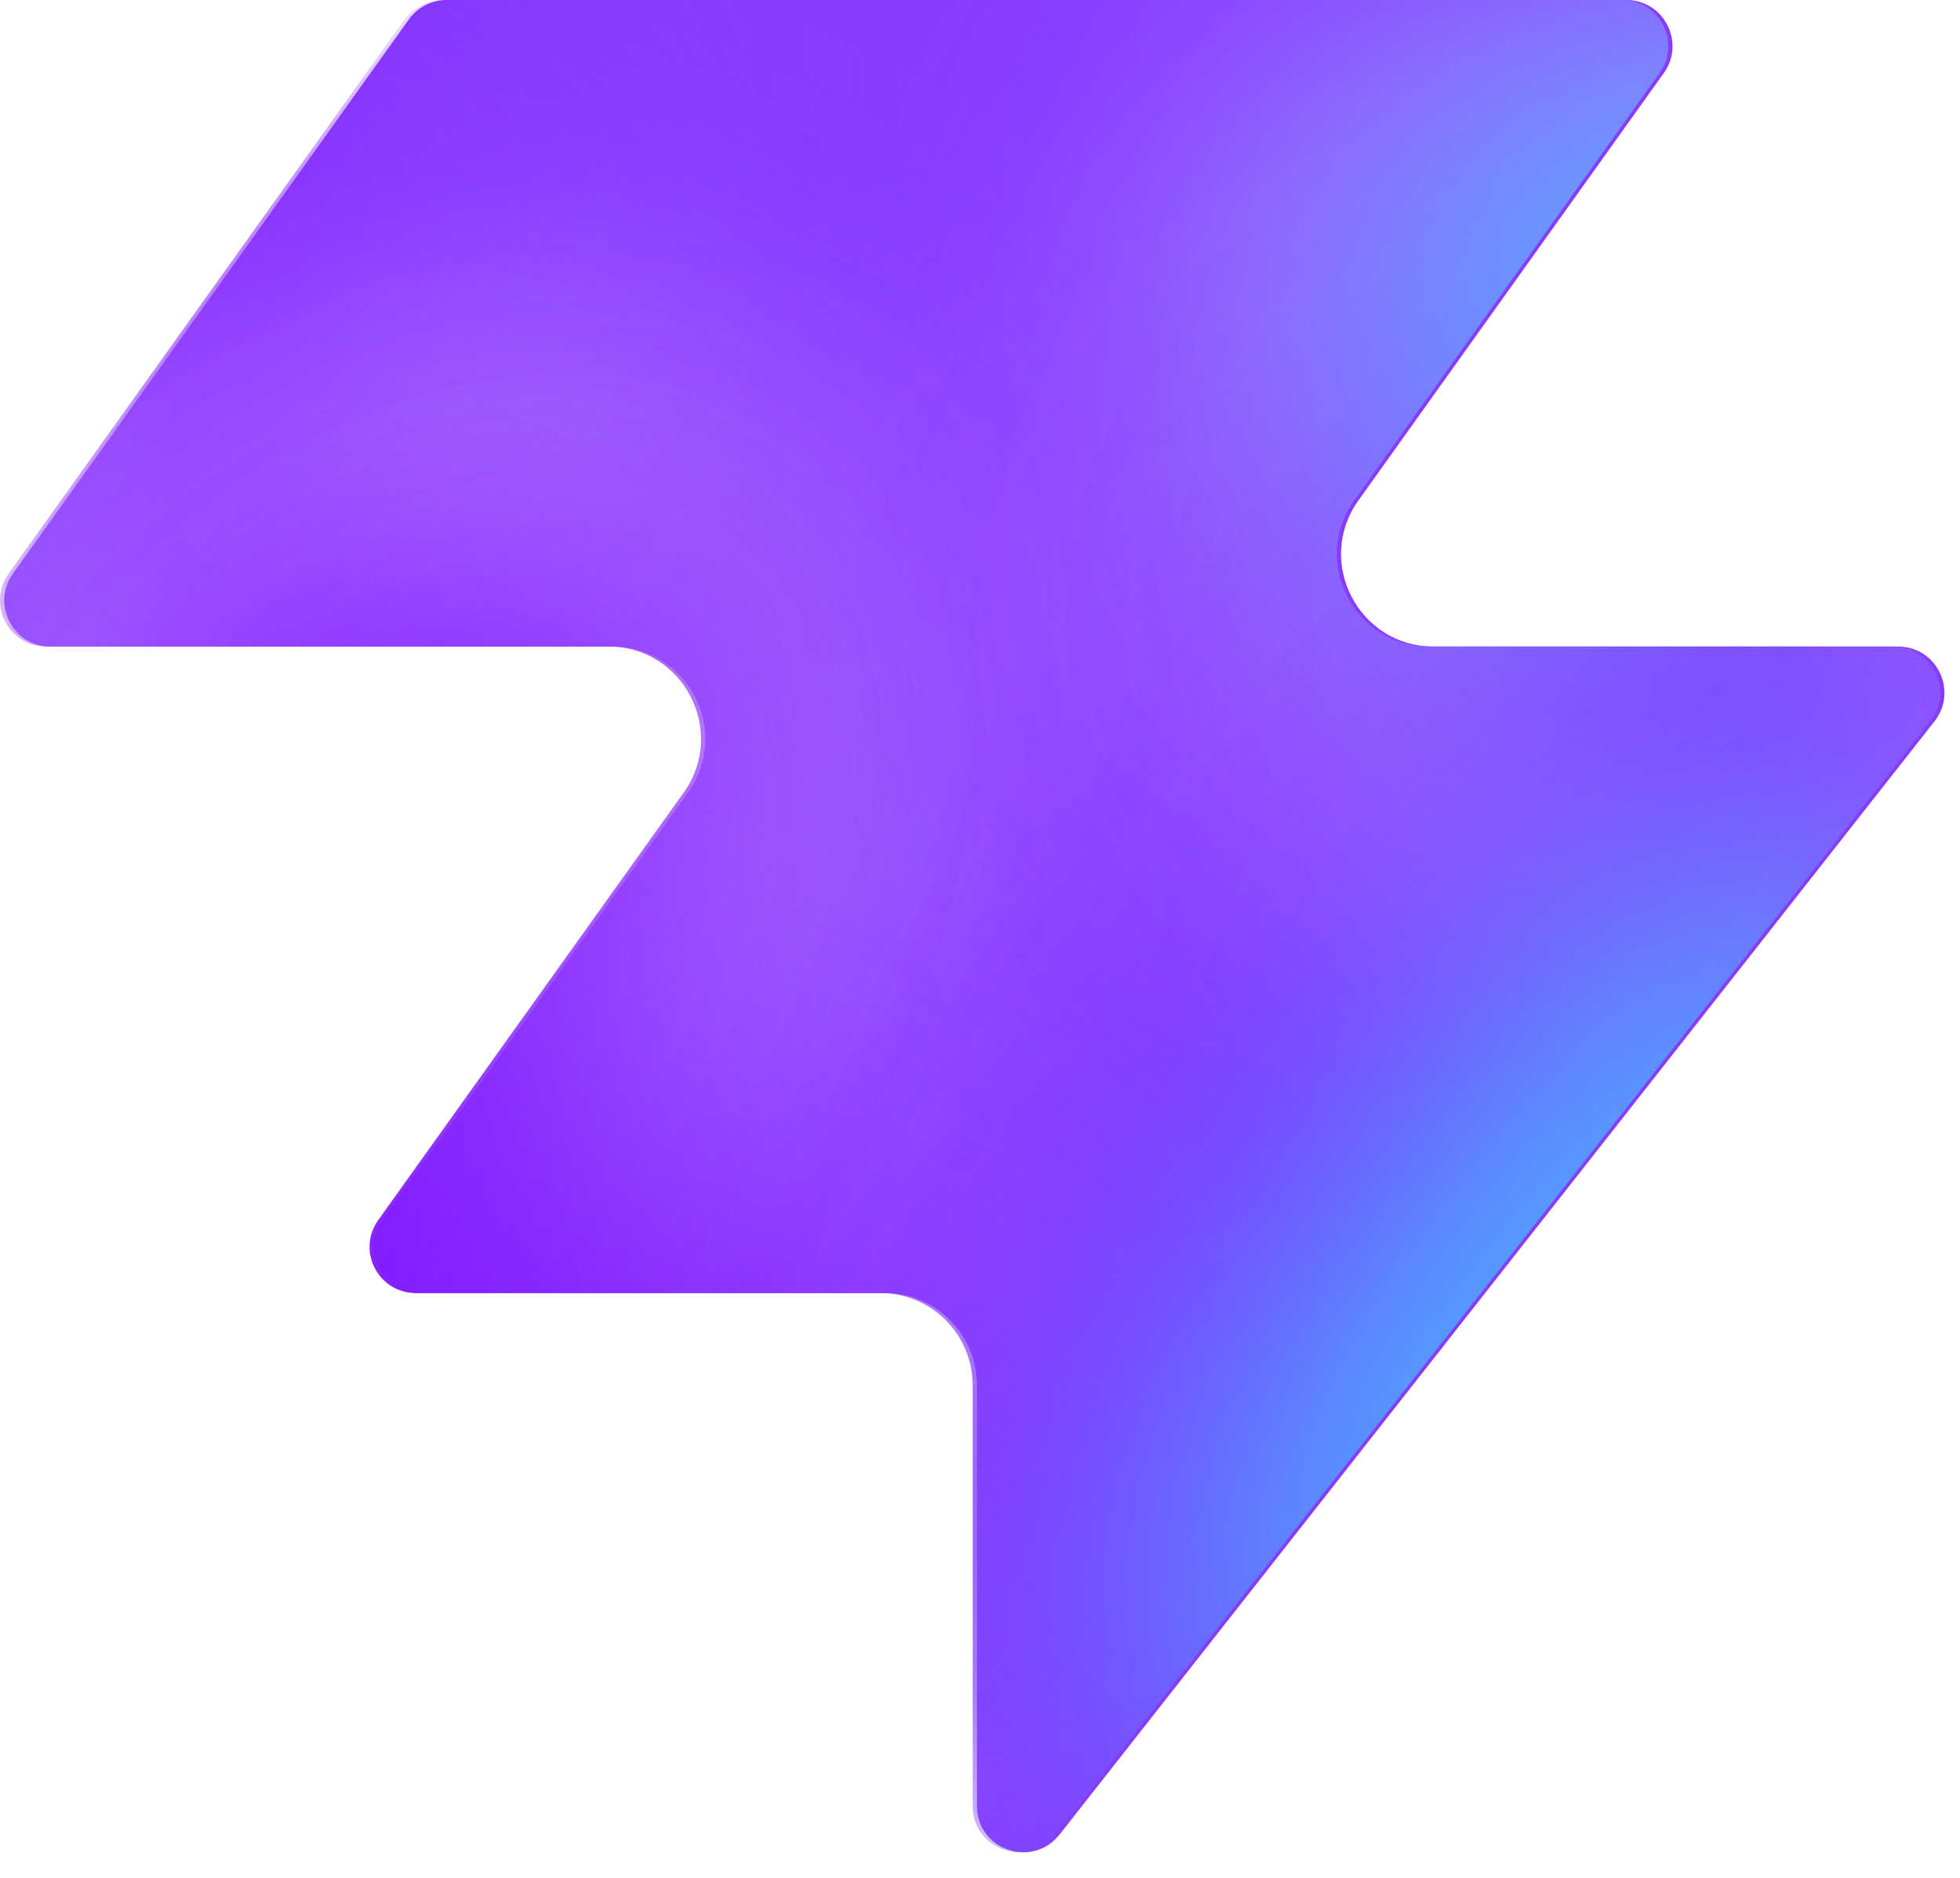
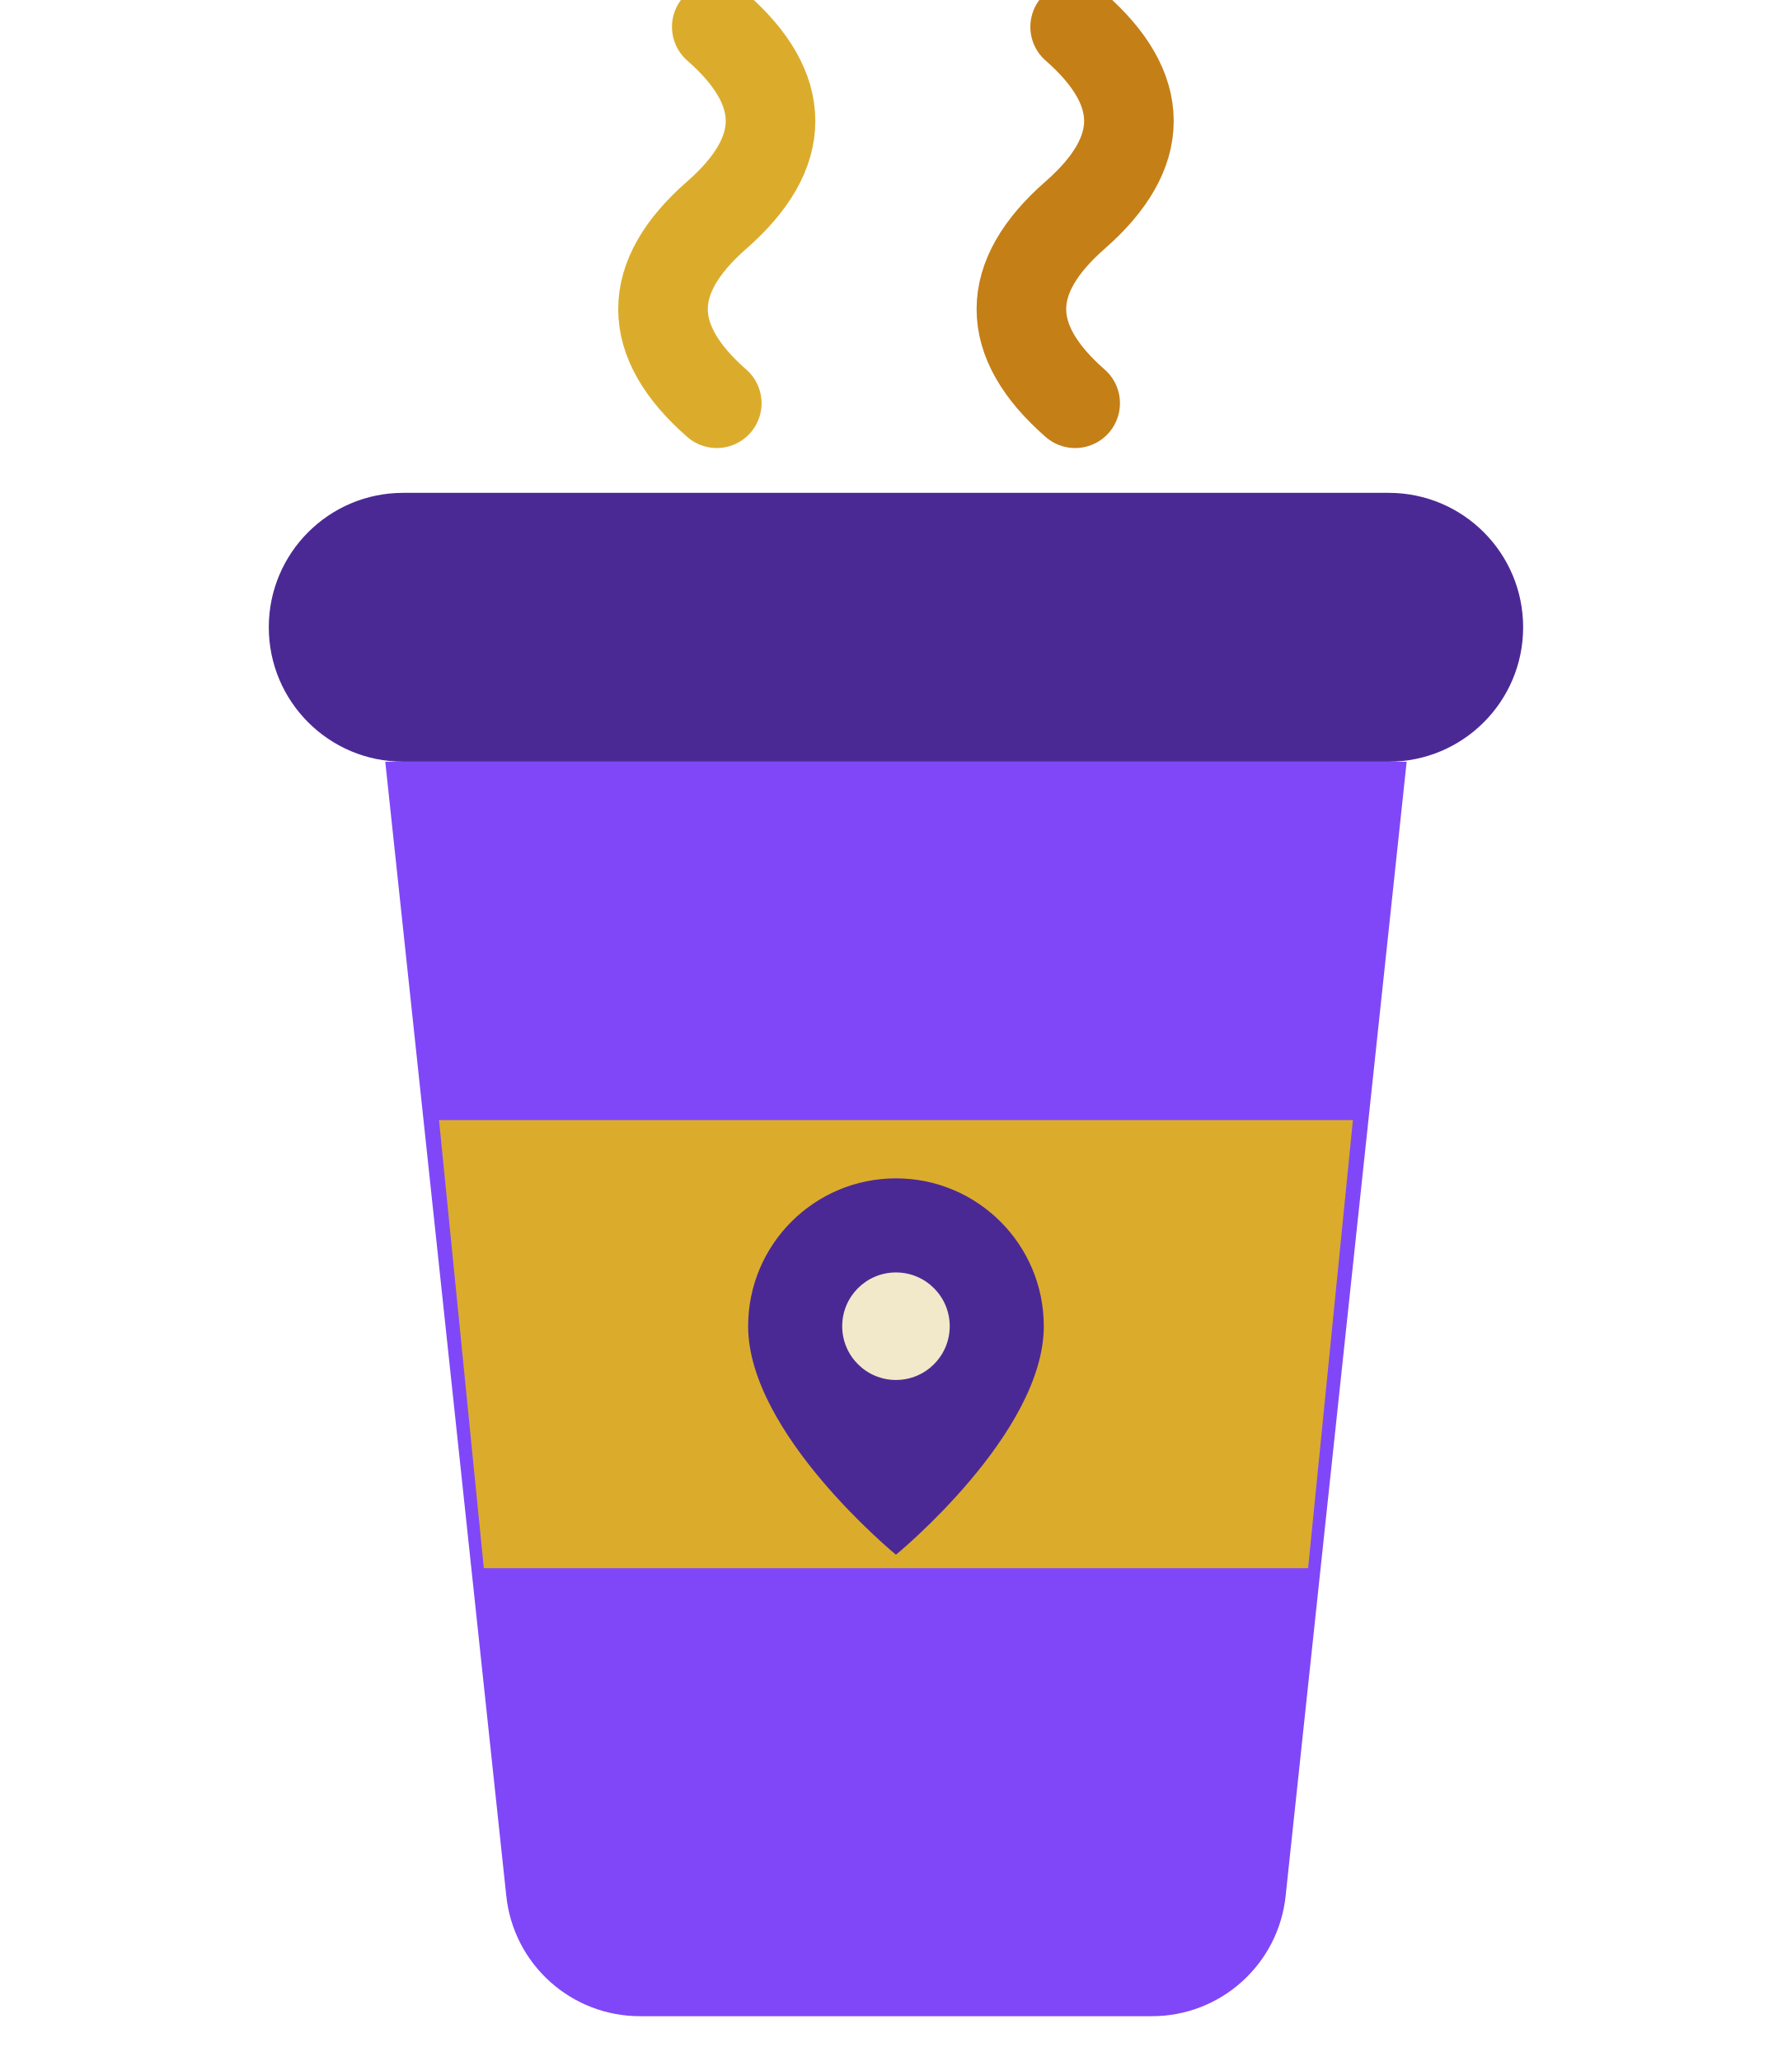
- <svg xmlns="http://www.w3.org/2000/svg" width="48" height="46" fill="none" viewBox="0 0 48 46">
-   <path fill="#863bff" d="M25.946 44.938c-.664.845-2.021.375-2.021-.698V33.937a2.26 2.26 0 0 0-2.262-2.262H10.287c-.92 0-1.456-1.04-.92-1.788l7.48-10.471c1.07-1.497 0-3.578-1.842-3.578H1.237c-.92 0-1.456-1.04-.92-1.788L10.013.474c.214-.297.556-.474.92-.474h28.894c.92 0 1.456 1.04.92 1.788l-7.48 10.471c-1.07 1.498 0 3.579 1.842 3.579h11.377c.943 0 1.473 1.088.89 1.83L25.947 44.94z" style="fill:#863bff;fill:color(display-p3 .525 .23 1);fill-opacity:1" />
-   <mask id="a" width="48" height="46" x="0" y="0" maskUnits="userSpaceOnUse" style="mask-type:alpha">
-     <path fill="#000" d="M25.842 44.938c-.664.844-2.021.375-2.021-.698V33.937a2.26 2.26 0 0 0-2.262-2.262H10.183c-.92 0-1.456-1.04-.92-1.788l7.48-10.471c1.07-1.498 0-3.579-1.842-3.579H1.133c-.92 0-1.456-1.04-.92-1.787L9.91.473c.214-.297.556-.474.92-.474h28.894c.92 0 1.456 1.04.92 1.788l-7.48 10.471c-1.07 1.498 0 3.578 1.842 3.578h11.377c.943 0 1.473 1.088.89 1.832L25.843 44.94z" style="fill:#000;fill-opacity:1" />
-   </mask>
-   <g mask="url(#a)">
-     <g filter="url(#b)">
-       <ellipse cx="5.508" cy="14.704" fill="#ede6ff" rx="5.508" ry="14.704" style="fill:#ede6ff;fill:color(display-p3 .927 .903 1);fill-opacity:1" transform="matrix(.00324 1 1 -.00324 -4.47 31.516)" />
-     </g>
-     <g filter="url(#c)">
-       <ellipse cx="10.399" cy="29.851" fill="#ede6ff" rx="10.399" ry="29.851" style="fill:#ede6ff;fill:color(display-p3 .927 .903 1);fill-opacity:1" transform="matrix(.00324 1 1 -.00324 -39.328 7.883)" />
-     </g>
-     <g filter="url(#d)">
-       <ellipse cx="5.508" cy="30.487" fill="#7e14ff" rx="5.508" ry="30.487" style="fill:#7e14ff;fill:color(display-p3 .492 .077 1);fill-opacity:1" transform="rotate(89.814 -25.913 -14.639)scale(1 -1)" />
-     </g>
-     <g filter="url(#e)">
-       <ellipse cx="5.508" cy="30.599" fill="#7e14ff" rx="5.508" ry="30.599" style="fill:#7e14ff;fill:color(display-p3 .492 .077 1);fill-opacity:1" transform="rotate(89.814 -32.644 -3.334)scale(1 -1)" />
-     </g>
-     <g filter="url(#f)">
-       <ellipse cx="5.508" cy="30.599" fill="#7e14ff" rx="5.508" ry="30.599" style="fill:#7e14ff;fill:color(display-p3 .492 .077 1);fill-opacity:1" transform="matrix(.00324 1 1 -.00324 -34.34 30.47)" />
-     </g>
-     <g filter="url(#g)">
-       <ellipse cx="14.072" cy="22.078" fill="#ede6ff" rx="14.072" ry="22.078" style="fill:#ede6ff;fill:color(display-p3 .927 .903 1);fill-opacity:1" transform="rotate(93.35 24.506 48.493)scale(-1 1)" />
-     </g>
-     <g filter="url(#h)">
-       <ellipse cx="3.47" cy="21.501" fill="#7e14ff" rx="3.47" ry="21.501" style="fill:#7e14ff;fill:color(display-p3 .492 .077 1);fill-opacity:1" transform="rotate(89.009 28.708 47.59)scale(-1 1)" />
-     </g>
-     <g filter="url(#i)">
-       <ellipse cx="3.47" cy="21.501" fill="#7e14ff" rx="3.47" ry="21.501" style="fill:#7e14ff;fill:color(display-p3 .492 .077 1);fill-opacity:1" transform="rotate(89.009 28.708 47.59)scale(-1 1)" />
-     </g>
-     <g filter="url(#j)">
-       <ellipse cx=".387" cy="8.972" fill="#7e14ff" rx="4.407" ry="29.108" style="fill:#7e14ff;fill:color(display-p3 .492 .077 1);fill-opacity:1" transform="rotate(39.51 .387 8.972)" />
-     </g>
-     <g filter="url(#k)">
-       <ellipse cx="47.523" cy="-6.092" fill="#7e14ff" rx="4.407" ry="29.108" style="fill:#7e14ff;fill:color(display-p3 .492 .077 1);fill-opacity:1" transform="rotate(37.892 47.523 -6.092)" />
-     </g>
-     <g filter="url(#l)">
-       <ellipse cx="41.412" cy="6.333" fill="#47bfff" rx="5.971" ry="9.665" style="fill:#47bfff;fill:color(display-p3 .28 .748 1);fill-opacity:1" transform="rotate(37.892 41.412 6.333)" />
-     </g>
-     <g filter="url(#m)">
-       <ellipse cx="-1.879" cy="38.332" fill="#7e14ff" rx="4.407" ry="29.108" style="fill:#7e14ff;fill:color(display-p3 .492 .077 1);fill-opacity:1" transform="rotate(37.892 -1.88 38.332)" />
-     </g>
-     <g filter="url(#n)">
-       <ellipse cx="-1.879" cy="38.332" fill="#7e14ff" rx="4.407" ry="29.108" style="fill:#7e14ff;fill:color(display-p3 .492 .077 1);fill-opacity:1" transform="rotate(37.892 -1.88 38.332)" />
-     </g>
-     <g filter="url(#o)">
-       <ellipse cx="35.651" cy="29.907" fill="#7e14ff" rx="4.407" ry="29.108" style="fill:#7e14ff;fill:color(display-p3 .492 .077 1);fill-opacity:1" transform="rotate(37.892 35.651 29.907)" />
-     </g>
-     <g filter="url(#p)">
-       <ellipse cx="38.418" cy="32.4" fill="#47bfff" rx="5.971" ry="15.297" style="fill:#47bfff;fill:color(display-p3 .28 .748 1);fill-opacity:1" transform="rotate(37.892 38.418 32.4)" />
-     </g>
-   </g>
-   <defs>
-     <filter id="b" width="60.045" height="41.654" x="-19.77" y="16.149" color-interpolation-filters="sRGB" filterUnits="userSpaceOnUse">
-       <feFlood flood-opacity="0" result="BackgroundImageFix" />
-       <feBlend in="SourceGraphic" in2="BackgroundImageFix" result="shape" />
-       <feGaussianBlur result="effect1_foregroundBlur_2002_17158" stdDeviation="7.659" />
-     </filter>
-     <filter id="c" width="90.34" height="51.437" x="-54.613" y="-7.533" color-interpolation-filters="sRGB" filterUnits="userSpaceOnUse">
-       <feFlood flood-opacity="0" result="BackgroundImageFix" />
-       <feBlend in="SourceGraphic" in2="BackgroundImageFix" result="shape" />
-       <feGaussianBlur result="effect1_foregroundBlur_2002_17158" stdDeviation="7.659" />
-     </filter>
-     <filter id="d" width="79.355" height="29.4" x="-49.64" y="2.03" color-interpolation-filters="sRGB" filterUnits="userSpaceOnUse">
-       <feFlood flood-opacity="0" result="BackgroundImageFix" />
-       <feBlend in="SourceGraphic" in2="BackgroundImageFix" result="shape" />
-       <feGaussianBlur result="effect1_foregroundBlur_2002_17158" stdDeviation="4.596" />
-     </filter>
-     <filter id="e" width="79.579" height="29.4" x="-45.045" y="20.029" color-interpolation-filters="sRGB" filterUnits="userSpaceOnUse">
-       <feFlood flood-opacity="0" result="BackgroundImageFix" />
-       <feBlend in="SourceGraphic" in2="BackgroundImageFix" result="shape" />
-       <feGaussianBlur result="effect1_foregroundBlur_2002_17158" stdDeviation="4.596" />
-     </filter>
-     <filter id="f" width="79.579" height="29.4" x="-43.513" y="21.178" color-interpolation-filters="sRGB" filterUnits="userSpaceOnUse">
-       <feFlood flood-opacity="0" result="BackgroundImageFix" />
-       <feBlend in="SourceGraphic" in2="BackgroundImageFix" result="shape" />
-       <feGaussianBlur result="effect1_foregroundBlur_2002_17158" stdDeviation="4.596" />
-     </filter>
-     <filter id="g" width="74.749" height="58.852" x="15.756" y="-17.901" color-interpolation-filters="sRGB" filterUnits="userSpaceOnUse">
-       <feFlood flood-opacity="0" result="BackgroundImageFix" />
-       <feBlend in="SourceGraphic" in2="BackgroundImageFix" result="shape" />
-       <feGaussianBlur result="effect1_foregroundBlur_2002_17158" stdDeviation="7.659" />
-     </filter>
-     <filter id="h" width="61.377" height="25.362" x="23.548" y="2.284" color-interpolation-filters="sRGB" filterUnits="userSpaceOnUse">
-       <feFlood flood-opacity="0" result="BackgroundImageFix" />
-       <feBlend in="SourceGraphic" in2="BackgroundImageFix" result="shape" />
-       <feGaussianBlur result="effect1_foregroundBlur_2002_17158" stdDeviation="4.596" />
-     </filter>
-     <filter id="i" width="61.377" height="25.362" x="23.548" y="2.284" color-interpolation-filters="sRGB" filterUnits="userSpaceOnUse">
-       <feFlood flood-opacity="0" result="BackgroundImageFix" />
-       <feBlend in="SourceGraphic" in2="BackgroundImageFix" result="shape" />
-       <feGaussianBlur result="effect1_foregroundBlur_2002_17158" stdDeviation="4.596" />
-     </filter>
-     <filter id="j" width="56.045" height="63.649" x="-27.636" y="-22.853" color-interpolation-filters="sRGB" filterUnits="userSpaceOnUse">
-       <feFlood flood-opacity="0" result="BackgroundImageFix" />
-       <feBlend in="SourceGraphic" in2="BackgroundImageFix" result="shape" />
-       <feGaussianBlur result="effect1_foregroundBlur_2002_17158" stdDeviation="4.596" />
-     </filter>
-     <filter id="k" width="54.814" height="64.646" x="20.116" y="-38.415" color-interpolation-filters="sRGB" filterUnits="userSpaceOnUse">
-       <feFlood flood-opacity="0" result="BackgroundImageFix" />
-       <feBlend in="SourceGraphic" in2="BackgroundImageFix" result="shape" />
-       <feGaussianBlur result="effect1_foregroundBlur_2002_17158" stdDeviation="4.596" />
-     </filter>
-     <filter id="l" width="33.541" height="35.313" x="24.641" y="-11.323" color-interpolation-filters="sRGB" filterUnits="userSpaceOnUse">
-       <feFlood flood-opacity="0" result="BackgroundImageFix" />
-       <feBlend in="SourceGraphic" in2="BackgroundImageFix" result="shape" />
-       <feGaussianBlur result="effect1_foregroundBlur_2002_17158" stdDeviation="4.596" />
-     </filter>
-     <filter id="m" width="54.814" height="64.646" x="-29.286" y="6.009" color-interpolation-filters="sRGB" filterUnits="userSpaceOnUse">
-       <feFlood flood-opacity="0" result="BackgroundImageFix" />
-       <feBlend in="SourceGraphic" in2="BackgroundImageFix" result="shape" />
-       <feGaussianBlur result="effect1_foregroundBlur_2002_17158" stdDeviation="4.596" />
-     </filter>
-     <filter id="n" width="54.814" height="64.646" x="-29.286" y="6.009" color-interpolation-filters="sRGB" filterUnits="userSpaceOnUse">
-       <feFlood flood-opacity="0" result="BackgroundImageFix" />
-       <feBlend in="SourceGraphic" in2="BackgroundImageFix" result="shape" />
-       <feGaussianBlur result="effect1_foregroundBlur_2002_17158" stdDeviation="4.596" />
-     </filter>
-     <filter id="o" width="54.814" height="64.646" x="8.244" y="-2.416" color-interpolation-filters="sRGB" filterUnits="userSpaceOnUse">
-       <feFlood flood-opacity="0" result="BackgroundImageFix" />
-       <feBlend in="SourceGraphic" in2="BackgroundImageFix" result="shape" />
-       <feGaussianBlur result="effect1_foregroundBlur_2002_17158" stdDeviation="4.596" />
-     </filter>
-     <filter id="p" width="39.409" height="43.623" x="18.713" y="10.588" color-interpolation-filters="sRGB" filterUnits="userSpaceOnUse">
-       <feFlood flood-opacity="0" result="BackgroundImageFix" />
-       <feBlend in="SourceGraphic" in2="BackgroundImageFix" result="shape" />
-       <feGaussianBlur result="effect1_foregroundBlur_2002_17158" stdDeviation="4.596" />
-     </filter>
-   </defs>
+ <svg xmlns="http://www.w3.org/2000/svg" viewBox="0 0 40 46" fill="none">
+   <path d="M16 9c-1.6-1.4-1.6-2.8 0-4.2s1.6-2.8 0-4.2" stroke="#DBAC2C" stroke-width="2" stroke-linecap="round" />
+   <path d="M24 9c-1.6-1.4-1.6-2.8 0-4.2s1.6-2.8 0-4.2" stroke="#C47F17" stroke-width="2" stroke-linecap="round" />
+   <rect x="6" y="11" width="28" height="6" rx="3" fill="#4B2995" />
+   <path d="M8.6 17h22.8l-2.7 25.3a3 3 0 0 1-3 2.7H14.3a3 3 0 0 1-3-2.7z" fill="#8047F8" />
+   <path d="M9.8 25h20.4l-1 10H10.8z" fill="#DBAC2C" />
+   <path d="M20 26.3a3.3 3.3 0 0 0-3.3 3.3c0 2.4 3.3 5.1 3.3 5.1s3.3-2.7 3.3-5.1a3.3 3.3 0 0 0-3.3-3.3z" fill="#4B2995" />
+   <circle cx="20" cy="29.6" r="1.2" fill="#F1E9C9" />
</svg>
